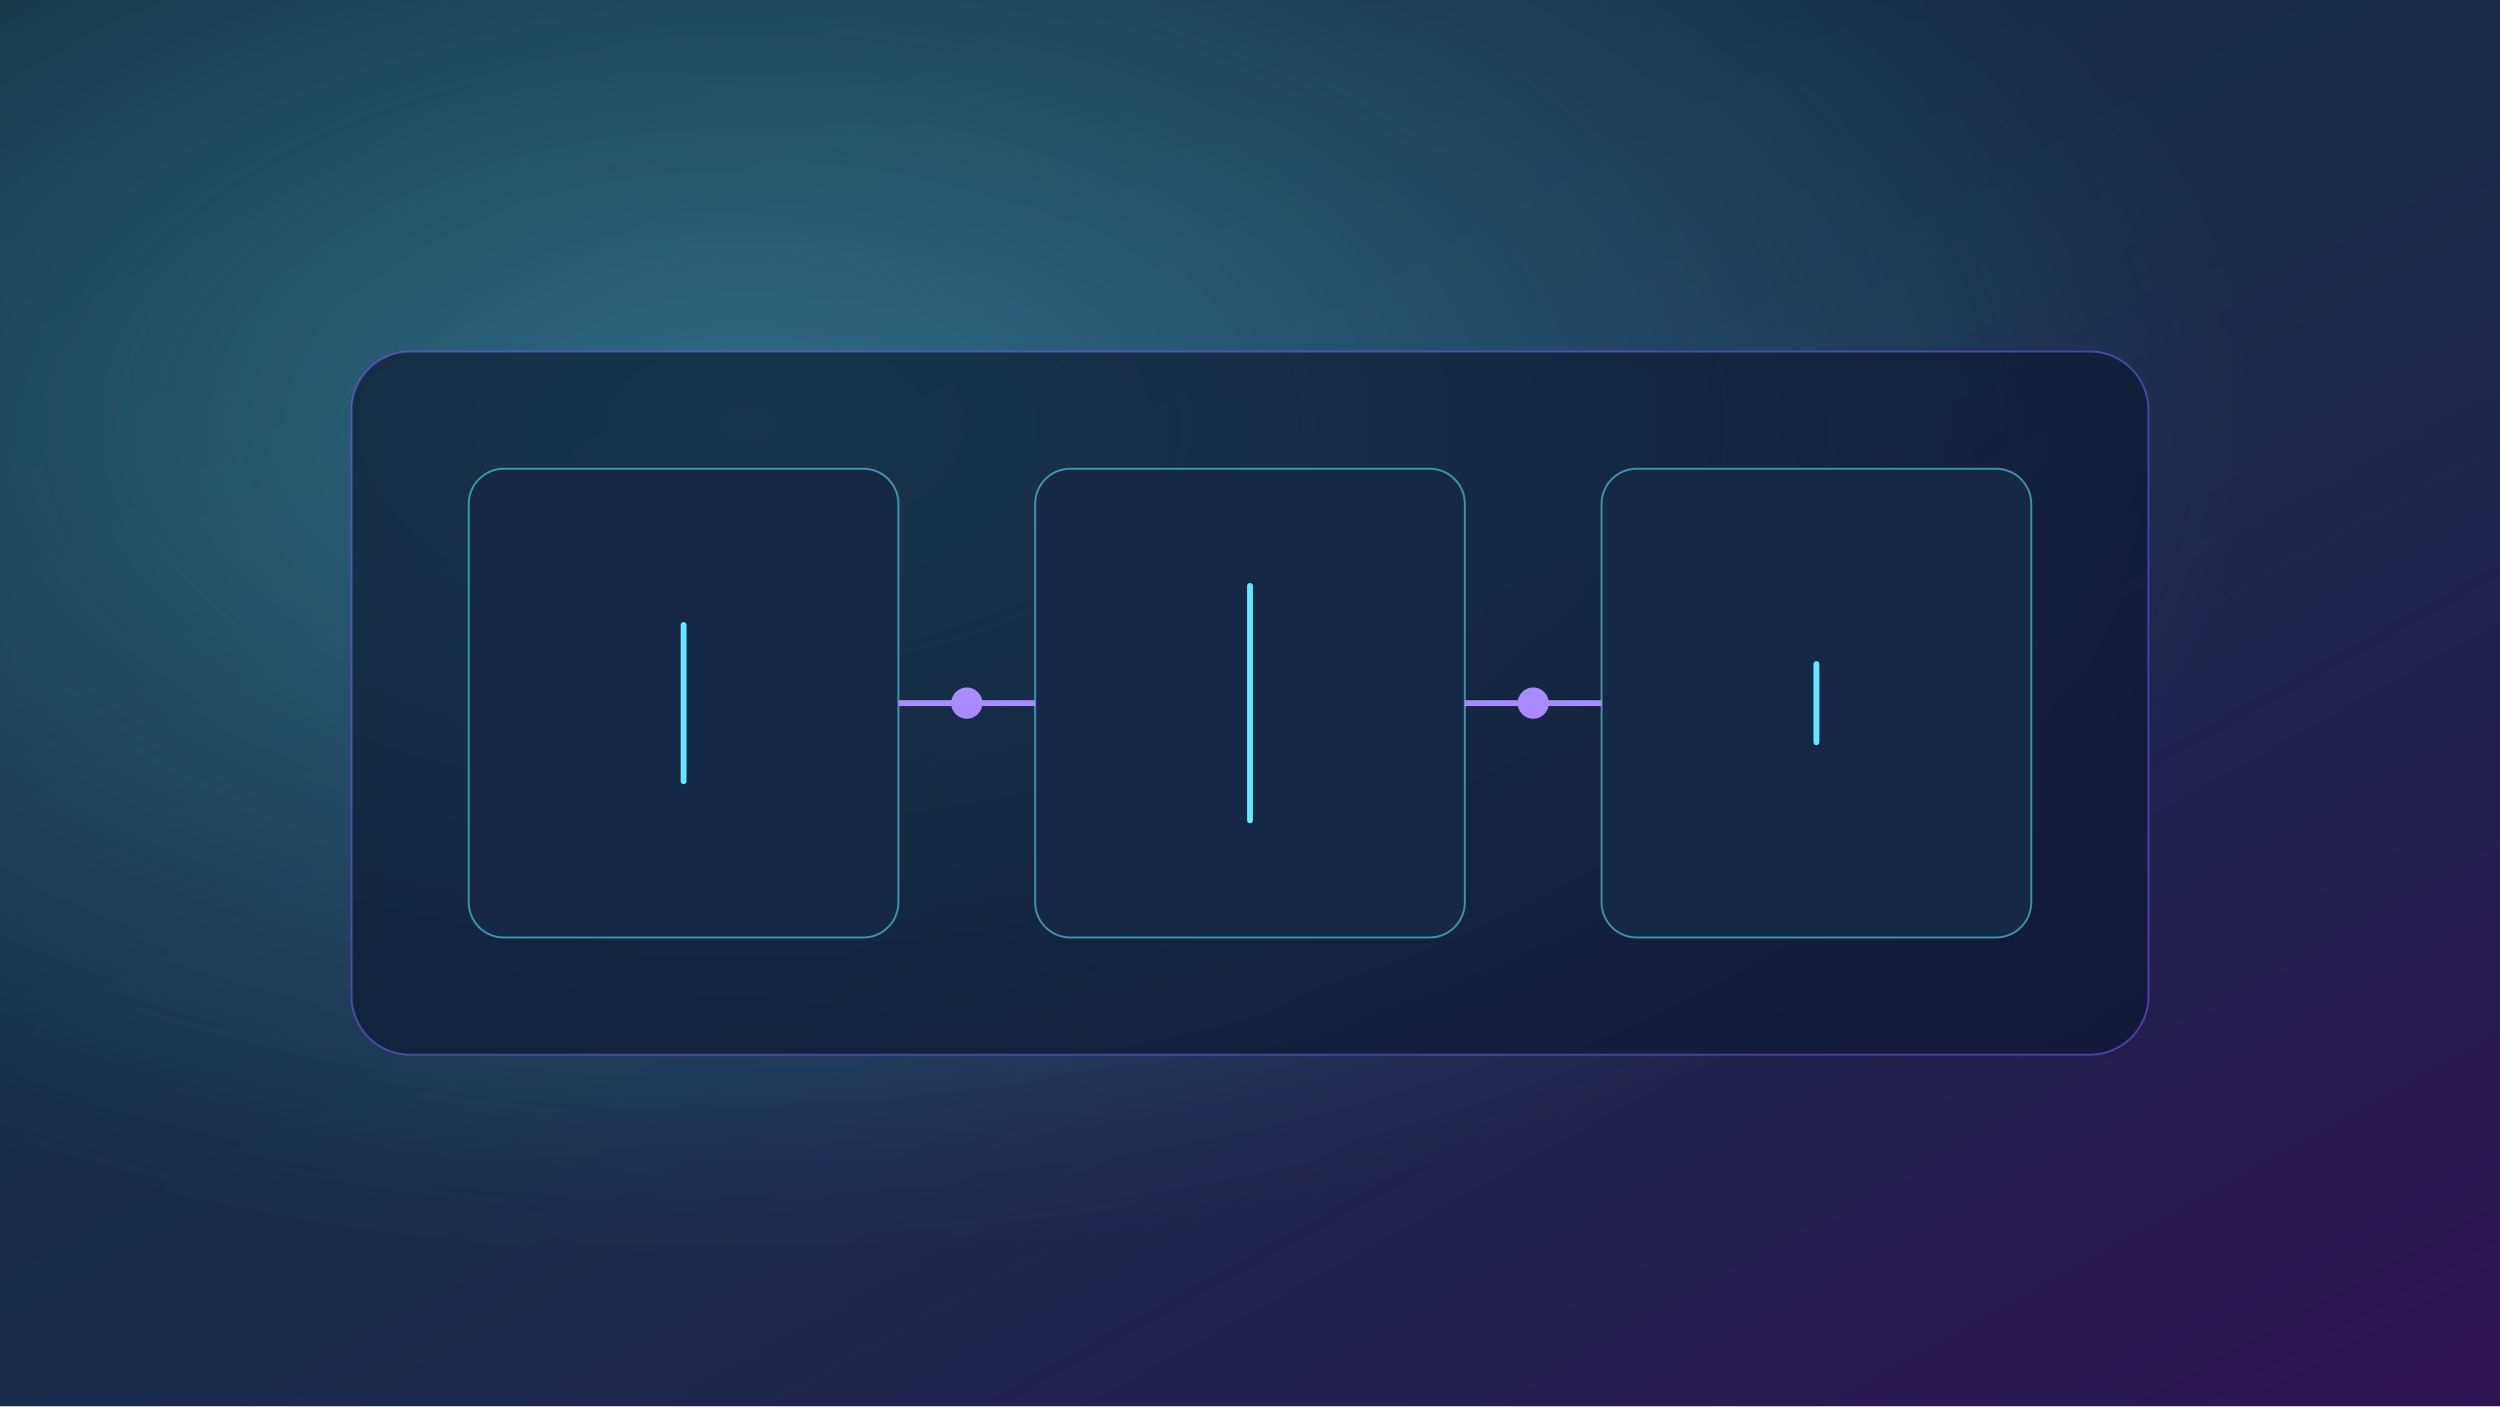
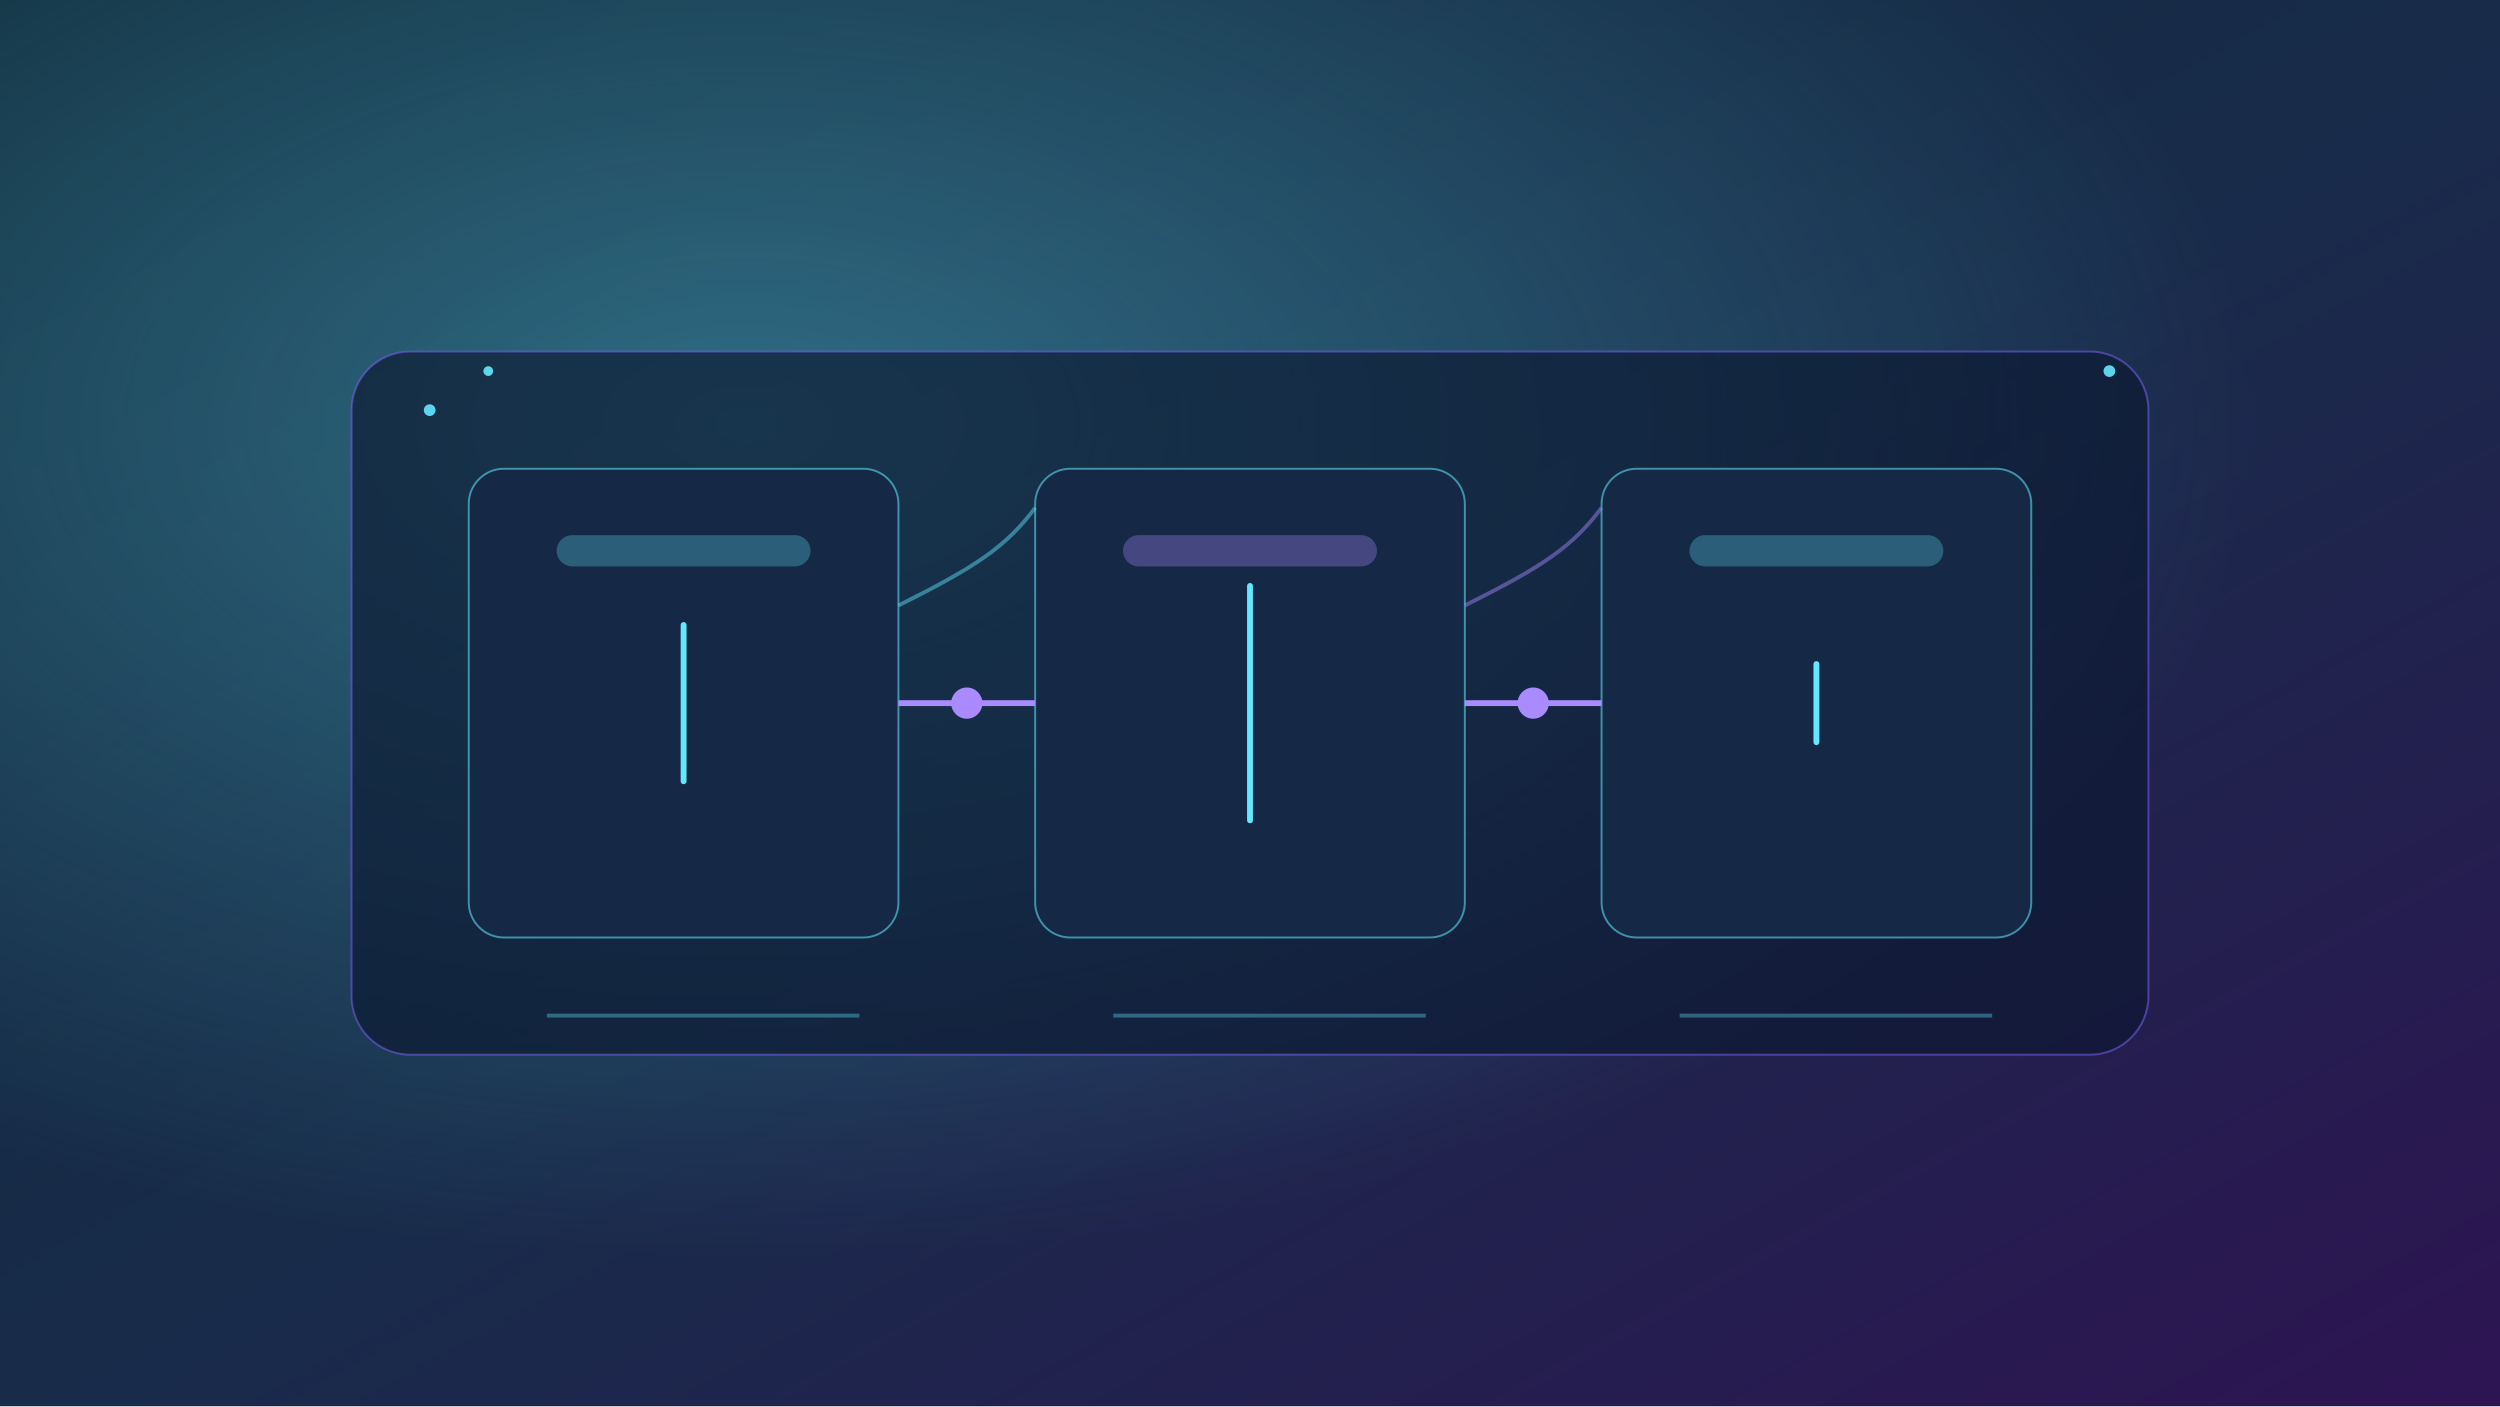
<svg xmlns="http://www.w3.org/2000/svg" width="1280" height="720" viewBox="0 0 1280 720" fill="none">
  <defs>
    <linearGradient id="bg" x1="0" y1="0" x2="1" y2="1">
      <stop offset="0%" stop-color="#0E2636" />
      <stop offset="50%" stop-color="#182C4A" />
      <stop offset="100%" stop-color="#2D1452" />
    </linearGradient>
    <radialGradient id="glow" cx="0.3" cy="0.3" r="0.6">
      <stop offset="0%" stop-color="#63E8FF" stop-opacity="0.35" />
      <stop offset="100%" stop-color="#63E8FF" stop-opacity="0" />
    </radialGradient>
  </defs>
  <rect width="1280" height="720" fill="url(#bg)" />
  <rect width="1280" height="720" fill="url(#glow)" />
  <rect x="180" y="180" width="920" height="360" rx="30" fill="#0C1830" fill-opacity="0.65" stroke="#7C67FF" stroke-opacity="0.5" />
  <rect x="240" y="240" width="220" height="240" rx="18" fill="#152845" stroke="#63E8FF" stroke-opacity="0.55" />
  <rect x="530" y="240" width="220" height="240" rx="18" fill="#152845" stroke="#63E8FF" stroke-opacity="0.55" />
  <rect x="820" y="240" width="220" height="240" rx="18" fill="#152845" stroke="#63E8FF" stroke-opacity="0.55" />
  <path d="M350 320L350 400M640 300L640 420M930 340L930 380" stroke="#63E8FF" stroke-width="3" stroke-linecap="round" />
  <path d="M460 360H530M750 360H820" stroke="#A98AFF" stroke-width="3" />
  <circle cx="495" cy="360" r="8" fill="#A98AFF" />
  <circle cx="785" cy="360" r="8" fill="#A98AFF" />
+   <path d="M280 520L440 520M570 520L730 520M860 520L1020 520" stroke="#63E8FF" stroke-opacity="0.35" stroke-width="2" />
+   <rect x="285" y="274" width="130" height="16" rx="8" fill="#63E8FF" fill-opacity="0.28" />
+   <rect x="575" y="274" width="130" height="16" rx="8" fill="#A98AFF" fill-opacity="0.32" />
+   <rect x="865" y="274" width="130" height="16" rx="8" fill="#63E8FF" fill-opacity="0.28" />
+   <path d="M460 310C500 290 515 280 530 260" stroke="#63E8FF" stroke-opacity="0.45" stroke-width="2" />
+   <path d="M750 310C790 290 805 280 820 260" stroke="#A98AFF" stroke-opacity="0.45" stroke-width="2" />
+   <g fill="#63E8FF" fill-opacity="0.9">
+     <circle cx="220" cy="210" r="3" />
+     <circle cx="250" cy="190" r="2.5" />
+     <circle cx="1080" cy="190" r="3" />
+   </g>
</svg>
